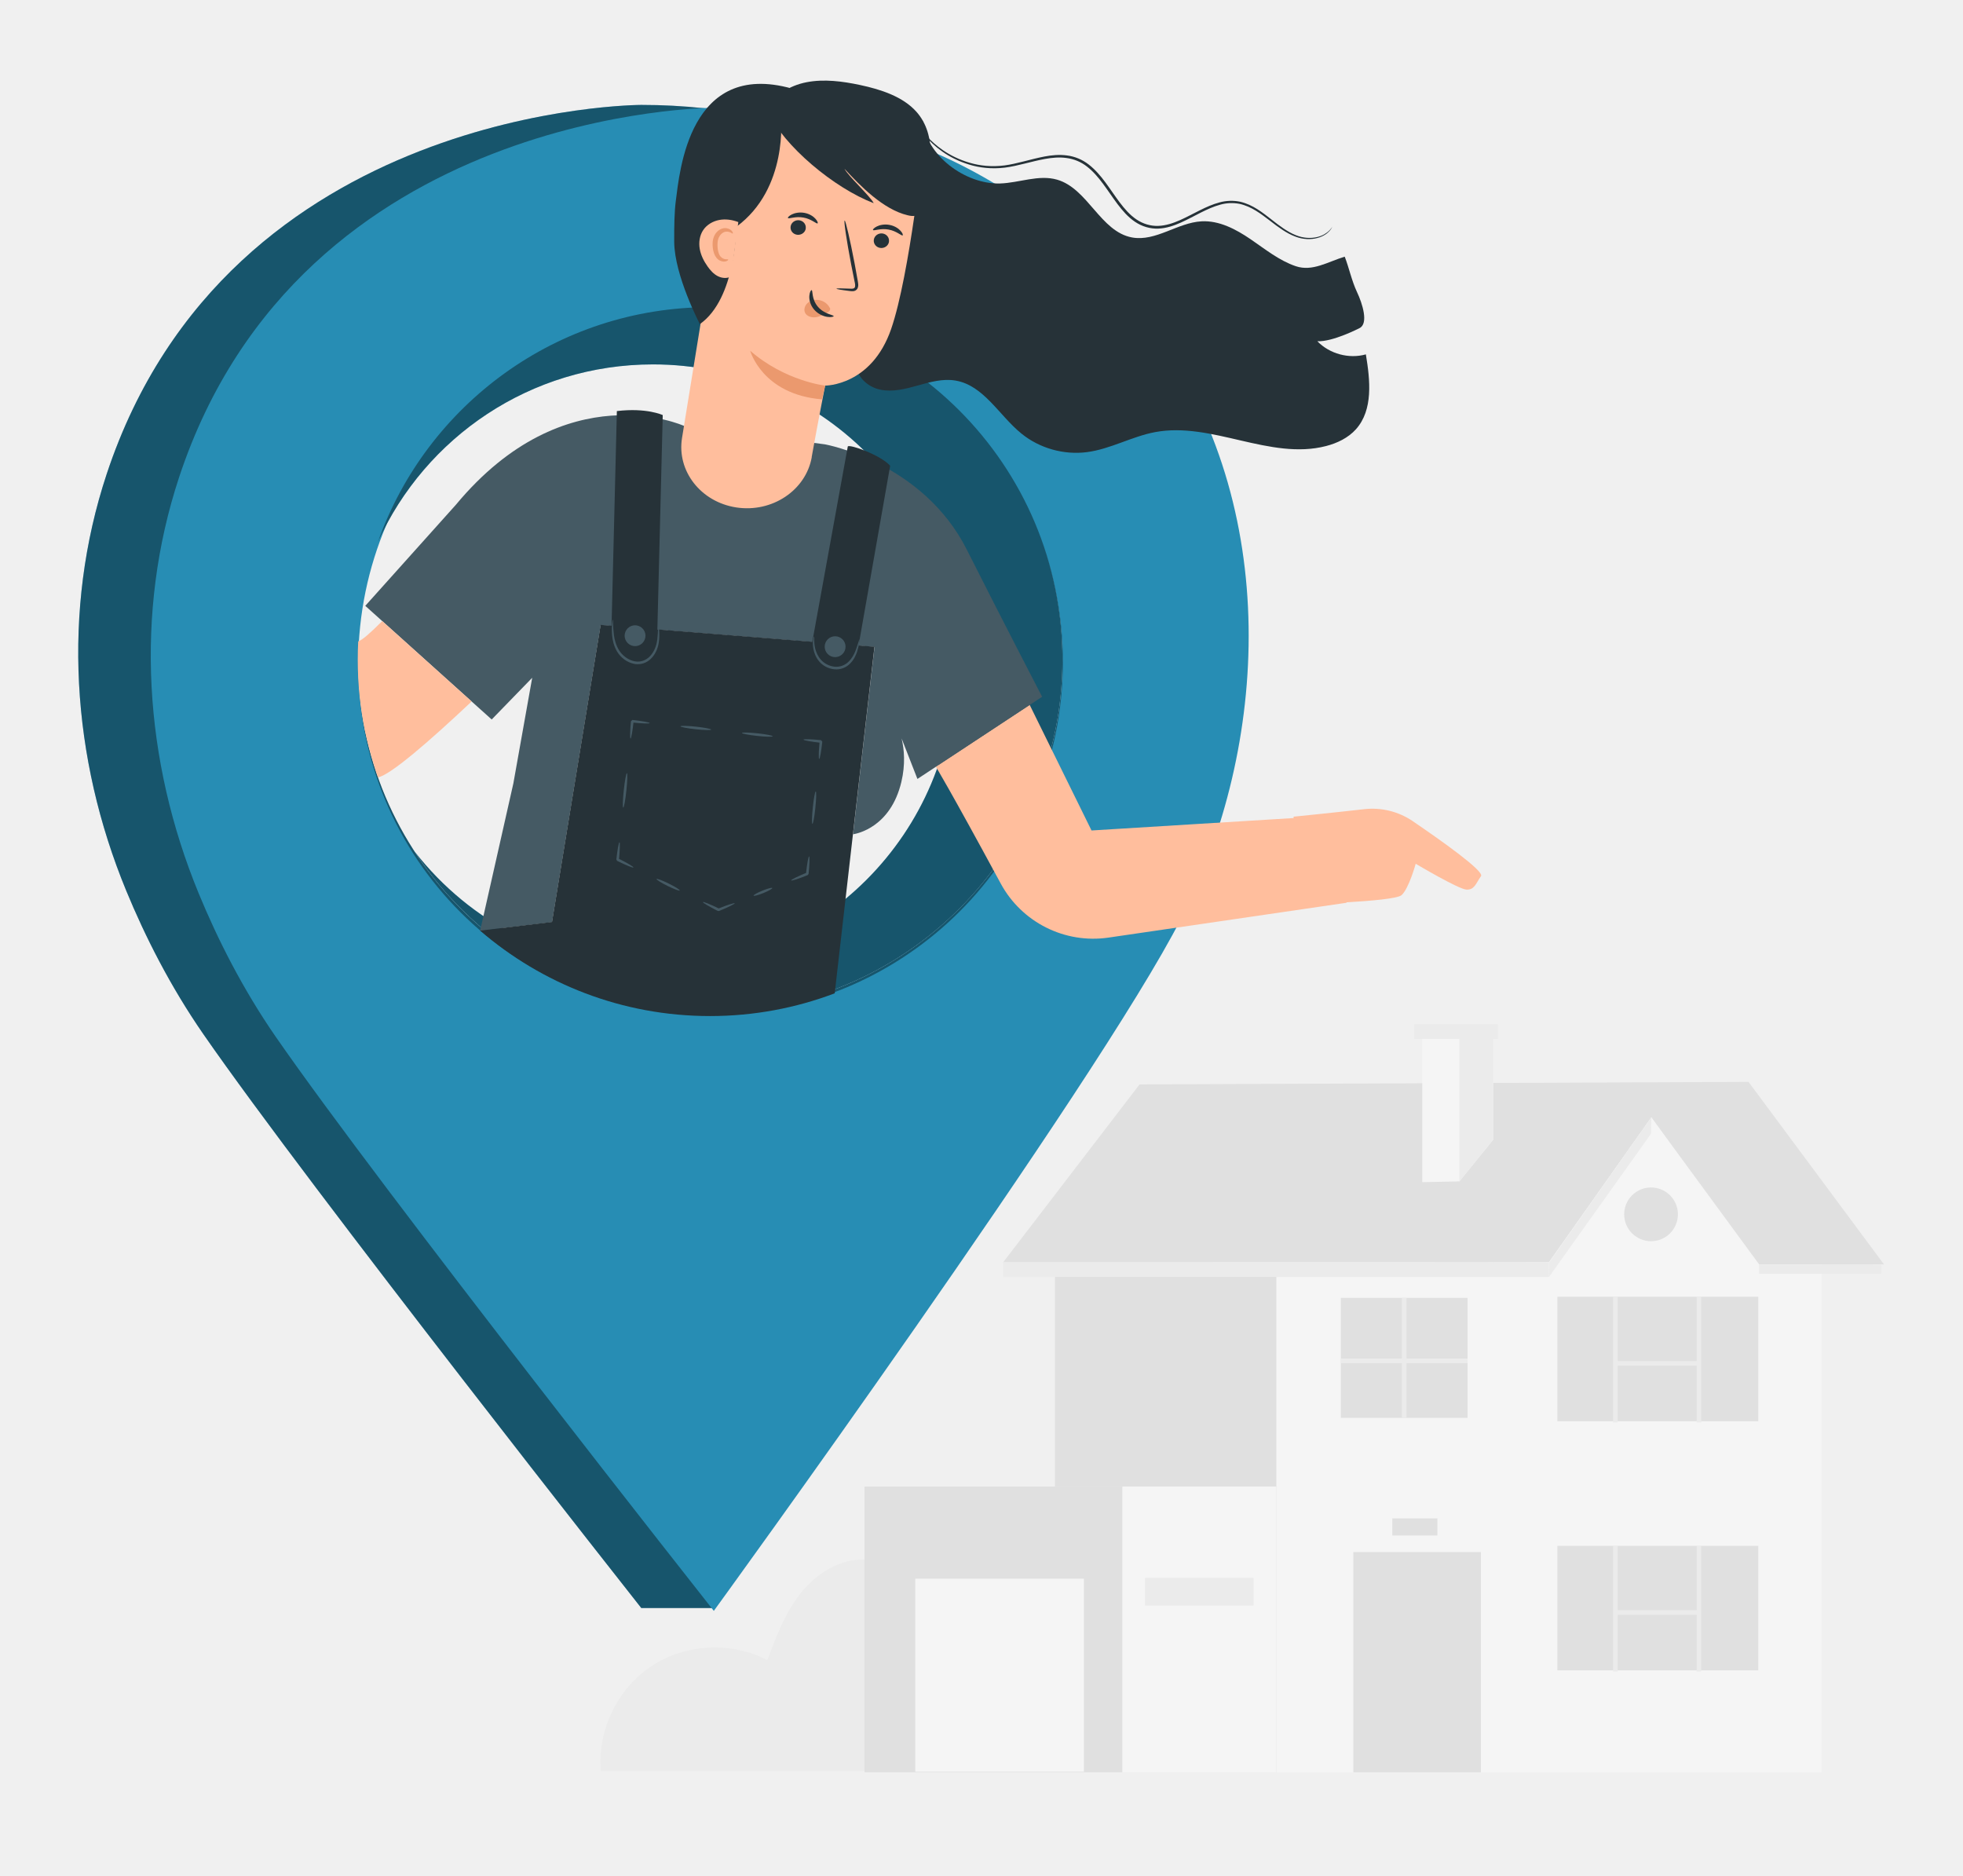
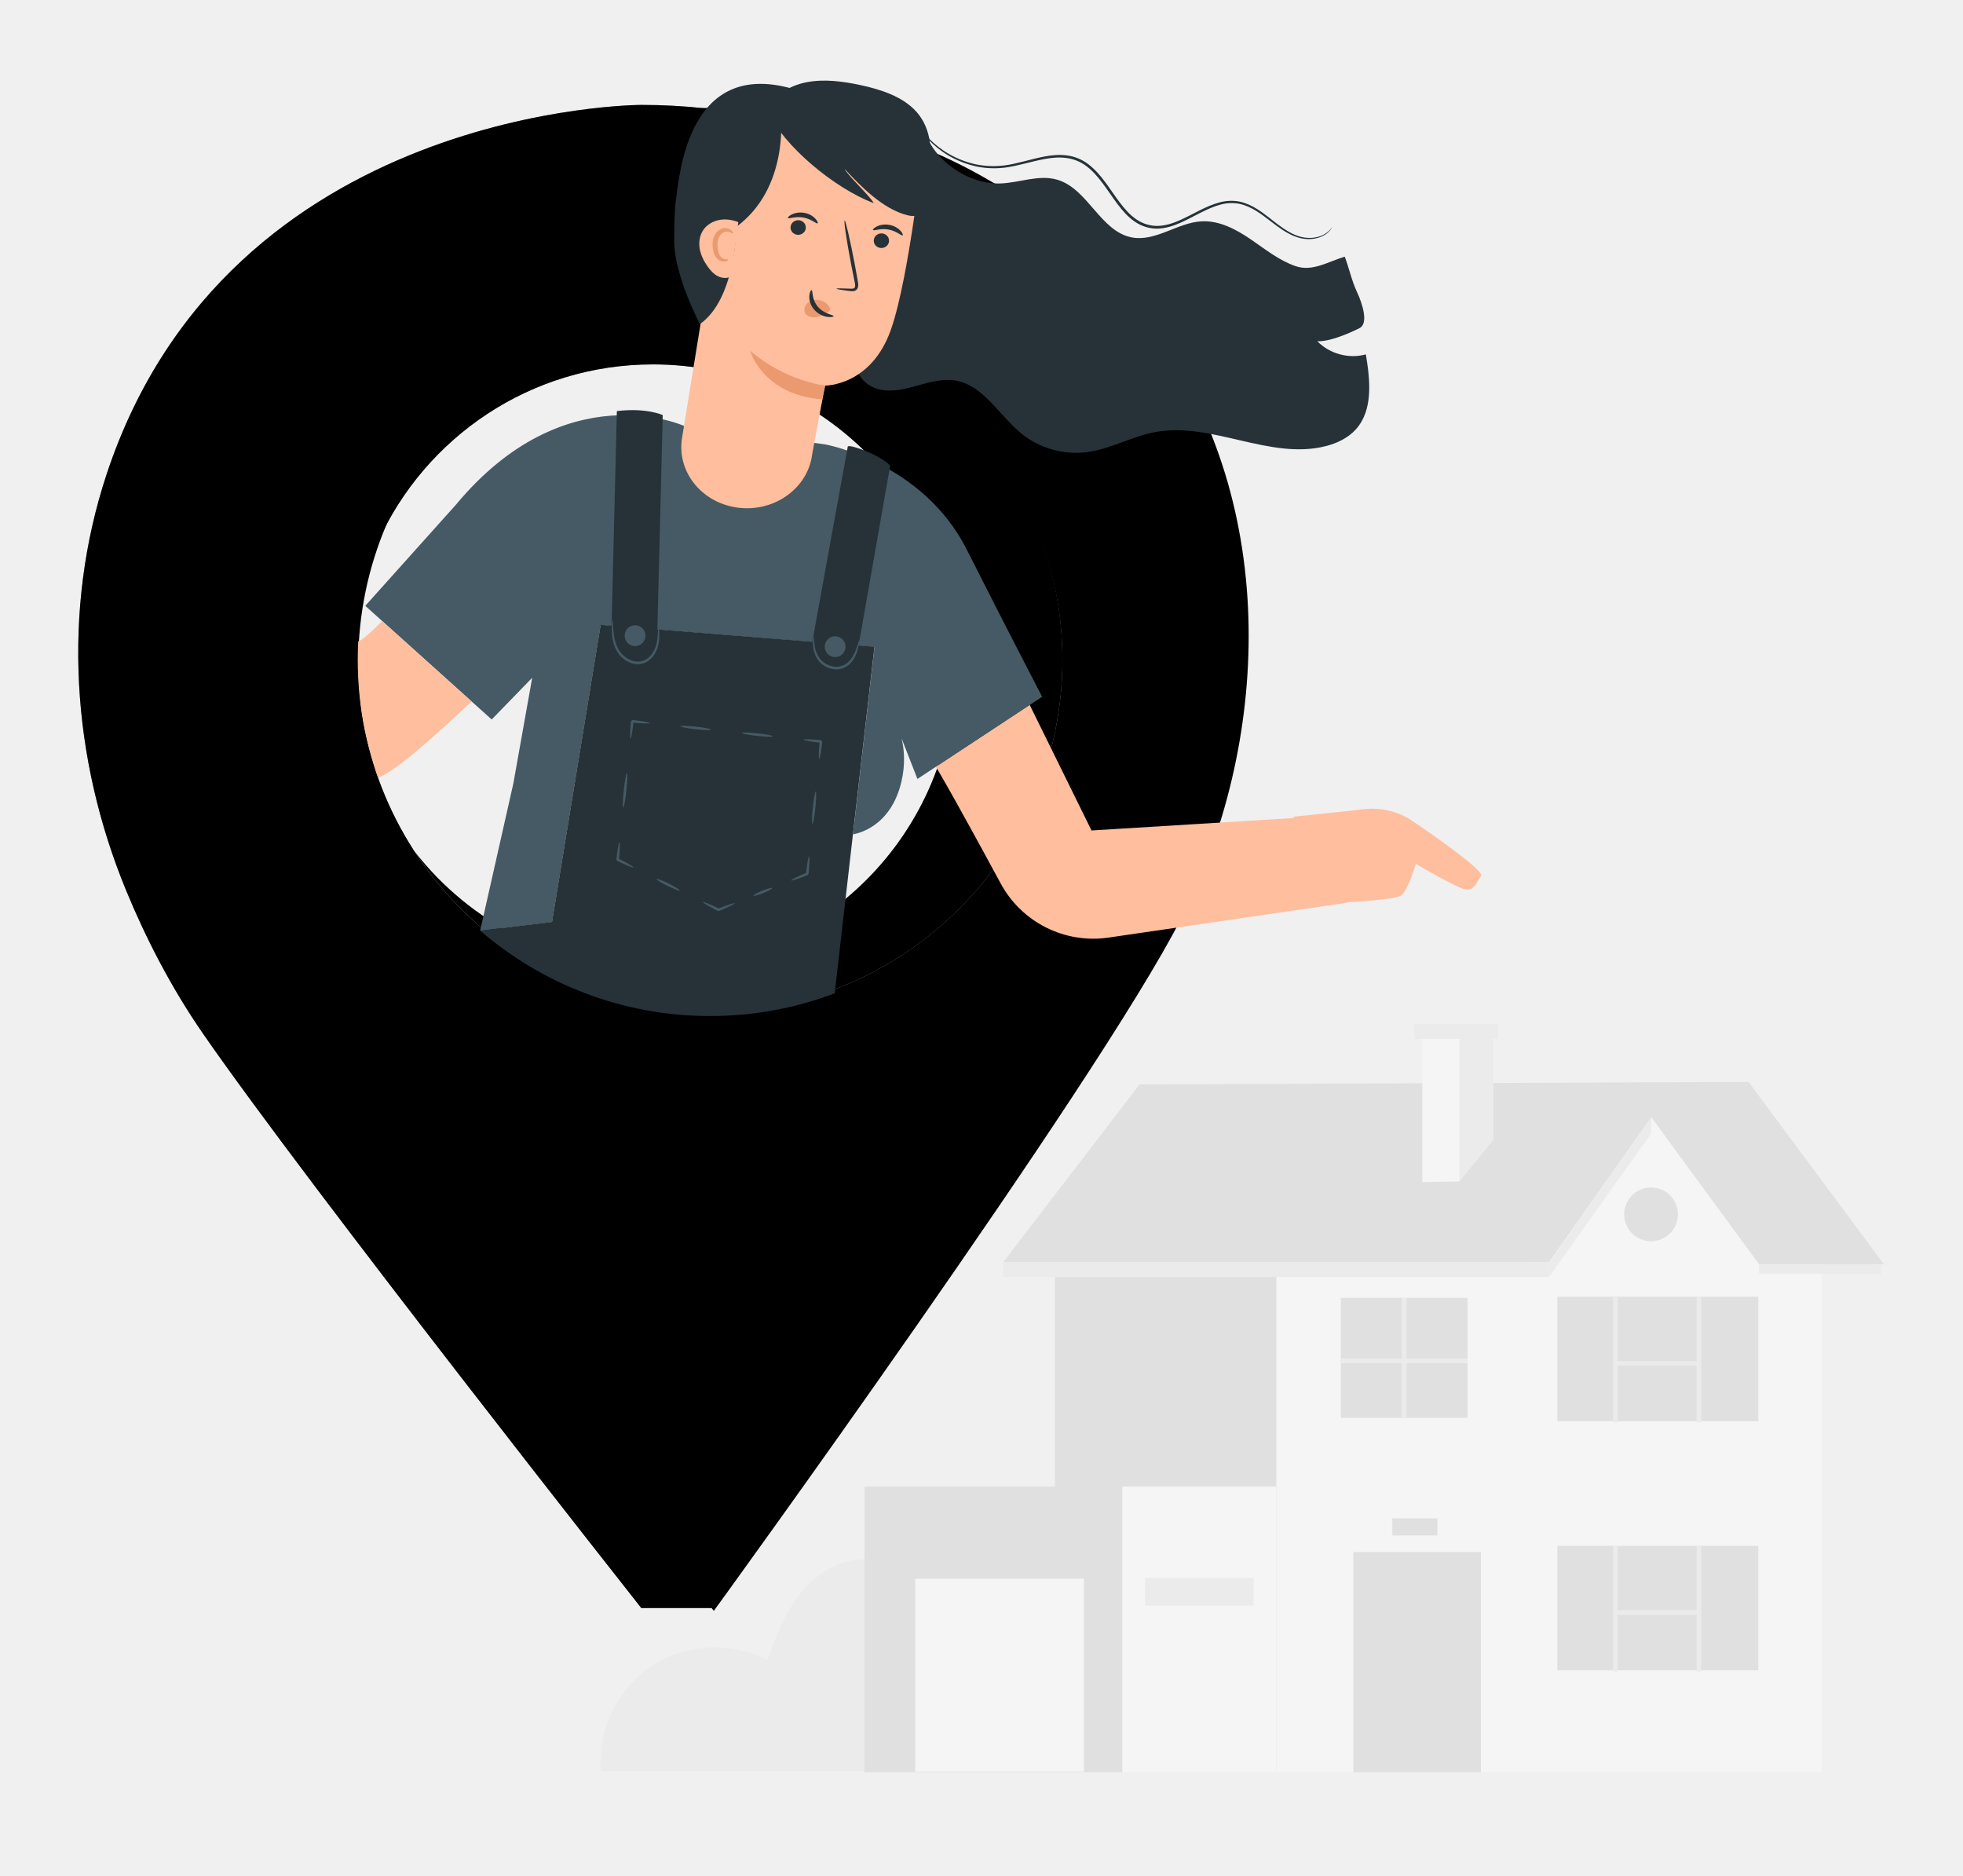
<svg xmlns="http://www.w3.org/2000/svg" width="1800" height="1720" viewBox="0 0 1800 1720" fill="none">
  <g clip-path="url(#clip0_119_6398)">
    <path d="M550.948 1623.85C547.694 1586.71 566.12 1548.42 597.138 1527.76C628.199 1507.09 670.585 1504.85 703.632 1522.18C711.661 1500.71 719.859 1478.86 734.101 1460.9C748.342 1442.94 769.768 1429.16 792.672 1430.01V1623.85H550.948Z" fill="#EBEBEB" />
    <path d="M919.865 1157.36H1420.64L1514.2 1024.49L1612.29 1161.12L1727.53 1159.26L1603.33 991.955L1044.95 994.279L919.865 1157.36Z" fill="#E0E0E0" />
    <path d="M1170.29 1159.26V1625H1670.35V1159.26H1613.04L1514.2 1024.49L1420.34 1157.23L1170.29 1159.26Z" fill="#F5F5F5" />
    <path d="M1357.93 1423.08H1240.96V1625H1357.93V1423.08Z" fill="#E0E0E0" />
    <path d="M1612.29 1417.38H1428.04V1531.52H1612.29V1417.38Z" fill="#E0E0E0" />
    <path d="M1483.36 1417.38H1479.13V1532.58H1483.36V1417.38Z" fill="#EBEBEB" />
    <path d="M1559.97 1417.38H1555.75V1532.58H1559.97V1417.38Z" fill="#EBEBEB" />
    <path d="M1557.85 1476.37H1481.24V1480.6H1557.85V1476.37Z" fill="#EBEBEB" />
    <path d="M1612.29 1188.97H1428.04V1303.11H1612.29V1188.97Z" fill="#E0E0E0" />
    <path d="M1483.36 1188.97H1479.13V1304.17H1483.36V1188.97Z" fill="#EBEBEB" />
    <path d="M1559.97 1188.97H1555.75V1304.17H1559.97V1188.97Z" fill="#EBEBEB" />
    <path d="M1557.85 1247.92H1481.24V1252.14H1557.85V1247.92Z" fill="#EBEBEB" />
    <path d="M1345.72 1189.98H1229.51V1300.02H1345.72V1189.98Z" fill="#E0E0E0" />
    <path d="M1170.35 1159.26H967.373V1624.95H1170.35V1159.26Z" fill="#E0E0E0" />
    <path d="M1289.71 1189.98H1285.49V1300.02H1289.71V1189.98Z" fill="#EBEBEB" />
    <path d="M1345.72 1245.59H1229.51V1249.82H1345.72V1245.59Z" fill="#EBEBEB" />
    <path d="M1513.95 1138.04C1527.56 1138.04 1538.59 1127.01 1538.59 1113.41C1538.59 1099.8 1527.56 1088.77 1513.95 1088.77C1500.34 1088.77 1489.31 1099.8 1489.31 1113.41C1489.31 1127.01 1500.34 1138.04 1513.95 1138.04Z" fill="#E0E0E0" />
    <path d="M1338.2 1083.19L1369.3 1044.82V952.566H1304.18V1083.91L1338.2 1083.19Z" fill="#F5F5F5" />
    <path d="M1338.2 1083.19V952.566H1369.3V1044.82L1338.2 1083.19Z" fill="#EBEBEB" />
    <path d="M1373.66 939H1296.92V952.565H1373.66V939Z" fill="#EBEBEB" />
    <path d="M1170.3 1362.98H792.672V1624.99H1170.3V1362.98Z" fill="#F5F5F5" />
    <path d="M1029.11 1362.98H792.672V1624.99H1029.11V1362.98Z" fill="#E0E0E0" />
    <path d="M993.905 1447.47H839.277V1624.53H993.905V1447.47Z" fill="#F5F5F5" />
    <path d="M1149.51 1446.75H1049.9V1472.1H1149.51V1446.75Z" fill="#EBEBEB" />
    <path d="M919.865 1157.35V1170.83H1420.34V1157.23L919.865 1157.35Z" fill="#EBEBEB" />
    <path d="M1420.35 1170.84L1513.95 1039.45L1514.2 1024.49L1420.64 1157.36L1420.35 1170.84Z" fill="#EBEBEB" />
    <path d="M1725.13 1159.26H1613.06V1167.96H1725.13V1159.26Z" fill="#EBEBEB" />
    <path d="M1318.04 1392.15H1276.67V1407.87H1318.04V1392.15Z" fill="#E0E0E0" />
-     <path d="M992.335 301.481C890.523 161.472 742.516 96.155 588.028 96.201C588.028 96.201 209.782 96.201 97.766 434.825C56.489 559.62 65.636 695.124 115.738 816.655C133.067 858.667 156.095 904.264 186.386 948.069C284.062 1089.14 588.028 1474.37 588.028 1474.37H654.125C738.976 1356.51 952.575 965.03 1016.56 839.546C1096.91 681.932 1109.22 462.312 992.335 301.481ZM651.137 927.89C472.702 927.89 328.05 783.239 328.05 604.757C328.05 426.275 472.702 281.67 651.137 281.67C829.573 281.67 974.225 426.321 974.225 604.757C974.225 783.193 829.573 927.89 651.137 927.89Z" fill="#278DB4" />
+     <path d="M992.335 301.481C890.523 161.472 742.516 96.155 588.028 96.201C588.028 96.201 209.782 96.201 97.766 434.825C56.489 559.62 65.636 695.124 115.738 816.655C133.067 858.667 156.095 904.264 186.386 948.069C284.062 1089.14 588.028 1474.37 588.028 1474.37H654.125C738.976 1356.51 952.575 965.03 1016.56 839.546C1096.91 681.932 1109.22 462.312 992.335 301.481ZM651.137 927.89C472.702 927.89 328.05 783.239 328.05 604.757C328.05 426.275 472.702 281.67 651.137 281.67C829.573 281.67 974.225 426.321 974.225 604.757C974.225 783.193 829.573 927.89 651.137 927.89Z" fill="currentColor" />
    <path opacity="0.4" d="M992.335 301.481C890.523 161.472 742.516 96.155 588.028 96.201C588.028 96.201 209.782 96.201 97.766 434.825C56.489 559.62 65.636 695.124 115.738 816.655C133.067 858.667 156.095 904.264 186.386 948.069C284.062 1089.14 588.028 1474.37 588.028 1474.37H654.125C738.976 1356.51 952.575 965.03 1016.56 839.546C1096.91 681.932 1109.22 462.312 992.335 301.481ZM651.137 927.89C472.702 927.89 328.05 783.239 328.05 604.757C328.05 426.275 472.702 281.67 651.137 281.67C829.573 281.67 974.225 426.321 974.225 604.757C974.225 783.193 829.573 927.89 651.137 927.89Z" fill="black" />
-     <path d="M1058.85 304.102C957.036 164.093 809.029 98.777 654.541 98.823C654.541 98.823 276.296 98.823 164.279 437.446C123.003 562.241 132.15 697.746 182.252 819.277C199.581 861.289 222.609 906.886 252.9 950.69C350.575 1091.76 654.541 1476.99 654.541 1476.99C654.541 1476.99 1005.76 993.806 1083.07 842.167C1163.42 684.554 1175.74 464.933 1058.85 304.102ZM651.553 930.512C472.29 930.926 327.777 787.745 328.466 607.379C329.11 428.943 473.118 284.291 651.553 284.291C829.989 284.291 974.779 428.943 974.641 607.379C974.503 786.412 829.53 930.098 651.553 930.512Z" fill="#278DB4" />
-     <path d="M651.134 281.623C510.573 281.623 391.018 371.439 346.57 496.785C390.053 400.856 486.579 334.115 598.734 334.115C751.613 334.115 875.581 458.036 875.581 610.962C875.581 763.887 751.659 887.808 598.734 887.808C509.976 887.808 431.008 845.98 380.355 780.986C437.995 869.376 537.692 927.89 651.134 927.89C829.57 927.89 974.221 783.238 974.221 604.756C974.221 426.275 829.57 281.669 651.134 281.669V281.623Z" fill="#278DB4" />
+     <path d="M1058.85 304.102C957.036 164.093 809.029 98.777 654.541 98.823C654.541 98.823 276.296 98.823 164.279 437.446C123.003 562.241 132.15 697.746 182.252 819.277C199.581 861.289 222.609 906.886 252.9 950.69C350.575 1091.76 654.541 1476.99 654.541 1476.99C654.541 1476.99 1005.76 993.806 1083.07 842.167C1163.42 684.554 1175.74 464.933 1058.85 304.102ZM651.553 930.512C472.29 930.926 327.777 787.745 328.466 607.379C329.11 428.943 473.118 284.291 651.553 284.291C829.989 284.291 974.779 428.943 974.641 607.379C974.503 786.412 829.53 930.098 651.553 930.512Z" fill="currentColor" />
+     <path d="M651.134 281.623C510.573 281.623 391.018 371.439 346.57 496.785C390.053 400.856 486.579 334.115 598.734 334.115C751.613 334.115 875.581 458.036 875.581 610.962C875.581 763.887 751.659 887.808 598.734 887.808C509.976 887.808 431.008 845.98 380.355 780.986C437.995 869.376 537.692 927.89 651.134 927.89C829.57 927.89 974.221 783.238 974.221 604.756C974.221 426.275 829.57 281.669 651.134 281.669V281.623Z" fill="currentColor" />
    <path opacity="0.4" d="M651.134 281.623C510.573 281.623 391.018 371.439 346.57 496.785C390.053 400.856 486.579 334.115 598.734 334.115C751.613 334.115 875.581 458.036 875.581 610.962C875.581 763.887 751.659 887.808 598.734 887.808C509.976 887.808 431.008 845.98 380.355 780.986C437.995 869.376 537.692 927.89 651.134 927.89C829.57 927.89 974.221 783.238 974.221 604.756C974.221 426.275 829.57 281.669 651.134 281.669V281.623Z" fill="black" />
    <path d="M1295.43 752.902C1282.42 744.031 1266.66 740.169 1250.98 741.916C1224.51 744.95 1186.12 748.811 1186.12 748.811L1186.26 750.052L1000.89 761.451L944.165 646.263L858.119 702.938C858.119 702.938 869.427 721.048 917.644 810.128C936.903 845.705 976.387 865.516 1016.42 859.678L1234.71 827.733V827.319C1257.23 826.032 1281.69 823.918 1285.23 820.7C1291.98 814.495 1298.14 791.972 1298.14 791.972C1298.14 791.972 1337.03 815.092 1344.52 815.644C1352.06 816.15 1353.39 809.898 1358.03 803.279C1361.21 798.775 1321.12 770.368 1295.34 752.856L1295.43 752.902Z" fill="#FFBE9D" />
    <path d="M955.564 638.817C955.564 638.817 919.527 569.456 886.524 503.956C845.983 423.517 756.535 407.43 756.535 407.43L627.006 390.423C627.006 390.423 518.759 341.424 417.866 463.001L334.945 555.483L352.55 571.295L434.643 645.114L450.869 659.685L488.008 621.442L470.726 718.336L440.251 853.381C440.251 853.381 440.297 853.427 440.343 853.473L506.211 845.521L550.797 573.179L801.903 593.22L782.184 764.945C786.229 764.347 816.612 758.326 826.494 717.049C830.355 700.824 829.16 687.08 826.724 677.014L841.249 714.199L955.609 638.863L955.564 638.817Z" fill="#455A64" />
    <path d="M550.751 572.994L506.165 845.336L440.297 853.288C496.88 902.056 570.515 931.612 651.092 931.612C691.357 931.612 729.876 924.212 765.407 910.744L782.138 764.713L801.857 592.988L550.751 572.948V572.994Z" fill="#263238" />
    <path d="M565.644 376.907L560.174 598.136L602.094 604.755L607.702 380.585C607.702 380.585 592.993 373.644 565.644 376.907Z" fill="#263238" />
    <path d="M742.885 599.332L777.404 409.313C779.381 407.198 807.741 417.357 816.245 427.055L785.264 603.331L742.885 599.332Z" fill="#263238" />
    <path d="M603.61 572.211C603.61 572.211 604.024 573.544 604.254 575.98C604.438 578.416 604.76 582.001 604.392 586.46C604.024 590.873 602.829 596.388 599.198 601.307C597.405 603.743 594.969 606.041 591.889 607.466C588.81 608.891 585.133 609.397 581.639 608.707C574.561 607.328 569.045 602.686 565.919 597.538C562.794 592.344 561.69 586.92 561.277 582.507C560.863 578.048 561.093 574.463 561.277 572.027C561.507 569.591 561.782 568.212 561.92 568.258C562.38 568.258 561.828 573.774 562.931 582.323C563.529 586.552 564.77 591.654 567.758 596.388C570.7 600.985 575.848 605.168 582.053 606.363C588.304 607.65 594.234 604.432 597.451 599.974C600.853 595.561 602.185 590.505 602.737 586.276C603.702 577.681 603.197 572.165 603.656 572.165L603.61 572.211Z" fill="#455A64" />
    <path d="M578.786 591.748C573.867 589.771 571.477 584.209 573.454 579.337C575.43 574.419 580.992 572.029 585.864 574.005C590.783 575.982 593.173 581.544 591.196 586.416C589.22 591.334 583.658 593.724 578.786 591.748Z" fill="#455A64" />
    <path d="M775.336 592.94C775.336 598.226 771.061 602.501 765.775 602.501C760.49 602.501 756.215 598.226 756.215 592.94C756.215 587.654 760.49 583.379 765.775 583.379C771.061 583.379 775.336 587.654 775.336 592.94Z" fill="#455A64" />
    <path d="M788.163 586.323C788.163 586.323 788.071 590.689 785.957 597.492C784.808 600.848 783.015 604.892 779.568 608.34C776.258 611.879 770.743 614.315 765.043 613.672C759.389 613.12 754.425 610.27 751.253 606.547C748.082 602.824 746.565 598.641 745.876 595.102C745.186 591.563 745.37 588.621 745.646 586.69C745.921 584.714 746.335 583.703 746.473 583.703C746.933 583.703 745.967 588.115 747.53 594.734C748.358 597.998 749.92 601.813 752.908 605.076C755.804 608.294 760.309 610.776 765.273 611.282C770.283 611.787 774.925 609.857 778.051 606.731C781.223 603.697 783.107 600.02 784.394 596.849C786.83 590.459 787.75 586.139 788.163 586.231V586.323Z" fill="#455A64" />
    <path d="M578.191 677.195C577.869 677.195 577.731 675.356 577.823 672.46C577.823 671.036 577.961 669.289 578.053 667.404C578.145 666.393 578.19 665.382 578.282 664.417L578.42 662.854L578.512 662.026V661.613L578.558 661.429V661.337V661.291C577.363 662.348 580.167 659.82 579.891 660.096C588.716 661.061 595.841 662.348 595.749 662.992C595.657 663.635 588.487 663.405 579.615 662.44C579.34 662.716 582.144 660.188 580.948 661.245V661.383V661.613L580.902 662.026L580.811 662.854L580.627 664.463C580.489 665.474 580.397 666.439 580.259 667.496C579.983 669.427 579.753 671.173 579.478 672.598C578.972 675.494 578.512 677.241 578.145 677.241L578.191 677.195Z" fill="#455A64" />
    <path d="M571.473 740.533C570.829 740.441 571.059 733.317 571.978 724.583C572.898 715.85 574.185 708.818 574.874 708.864C575.564 708.909 575.288 716.08 574.369 724.813C573.449 733.547 572.162 740.579 571.473 740.533Z" fill="#455A64" />
    <path d="M580.807 795.371C580.532 795.968 573.821 793.256 565.869 789.303C566.007 789.579 564.628 787.051 565.225 788.108V788.016V787.924V787.741V787.327L565.363 786.499L565.547 784.891C565.685 783.925 565.823 782.914 565.915 781.903C566.19 780.018 566.466 778.272 566.696 776.847C567.202 773.997 567.707 772.204 568.029 772.25C568.351 772.25 568.443 774.089 568.351 777.031C568.305 778.502 568.213 780.202 568.075 782.133C567.983 783.144 567.891 784.155 567.845 785.121L567.707 786.729L567.615 787.557V787.97L567.569 788.154V788.246V788.292C568.167 789.349 566.788 786.821 566.926 787.097C574.878 791.05 581.083 794.727 580.807 795.325V795.371Z" fill="#455A64" />
    <path d="M623.277 816.471C623.002 817.068 617.991 815.183 612.108 812.288C606.224 809.392 601.72 806.542 602.042 805.945C602.317 805.347 607.328 807.232 613.211 810.127C619.095 813.023 623.599 815.873 623.277 816.471Z" fill="#455A64" />
    <path d="M673.842 828.097C674.072 828.695 667.637 831.912 659.363 835.268C657.387 835.176 658.812 835.268 658.352 835.268H658.306H658.214L658.03 835.13L657.663 834.946L656.927 834.578L655.502 833.843C654.629 833.383 653.756 832.923 652.836 832.418C651.136 831.498 649.619 830.671 648.378 829.936C645.85 828.465 644.379 827.362 644.517 827.086C644.655 826.81 646.401 827.316 649.113 828.419C650.446 828.97 652.055 829.66 653.802 830.441C654.721 830.901 655.64 831.315 656.56 831.728L657.984 832.418L658.72 832.785L659.088 832.969L659.272 833.061H659.363L659.409 833.153C658.996 833.153 660.375 833.153 658.444 833.153C666.672 829.798 673.567 827.591 673.796 828.235L673.842 828.097Z" fill="#455A64" />
    <path d="M708.176 814.215C708.406 814.813 704.774 816.881 700.04 818.812C695.306 820.742 691.261 821.799 690.985 821.202C690.755 820.604 694.386 818.536 699.121 816.605C703.855 814.675 707.9 813.618 708.176 814.215Z" fill="#455A64" />
    <path d="M741.913 785.167C742.557 785.213 742.373 792.476 741.453 801.301C739.982 803.278 741.04 801.853 740.718 802.312H740.672H740.58L740.396 802.45L740.028 802.588L739.247 802.91L737.776 803.508C736.857 803.875 735.938 804.197 734.972 804.565C733.18 805.254 731.525 805.806 730.146 806.265C727.388 807.139 725.596 807.552 725.458 807.231C725.32 806.909 726.883 805.99 729.503 804.657C730.79 804.013 732.398 803.278 734.145 802.496C735.11 802.083 735.984 801.669 736.903 801.301L738.374 800.704L739.109 800.382L739.477 800.244L739.661 800.152H739.753L739.799 800.106C739.477 800.566 740.534 799.095 739.063 801.071C739.983 792.246 741.27 785.121 741.913 785.213V785.167Z" fill="#455A64" />
    <path d="M748.023 725.643C748.667 725.689 748.529 732.446 747.656 740.674C746.828 748.901 745.587 755.52 744.944 755.428C744.3 755.382 744.438 748.625 745.311 740.398C746.139 732.17 747.38 725.551 748.023 725.643Z" fill="#455A64" />
    <path d="M736.77 678.114C736.862 677.471 744.079 677.701 752.904 678.666C755.019 681.286 753.502 679.401 753.961 679.999V680.091V680.183V680.367V680.78L753.823 681.608L753.64 683.216C753.502 684.182 753.41 685.193 753.272 686.204C752.996 688.135 752.766 689.835 752.49 691.26C751.985 694.156 751.479 695.903 751.157 695.857C750.836 695.811 750.698 694.018 750.79 691.076C750.79 689.606 750.928 687.905 751.065 685.974C751.157 684.963 751.249 683.952 751.295 682.941L751.433 681.332L751.525 680.504V680.091L751.571 679.907V679.815V679.769C752.031 680.367 750.514 678.436 752.628 681.056C743.803 680.091 736.678 678.804 736.77 678.16V678.114Z" fill="#455A64" />
    <path d="M680.365 672.046C680.457 671.403 686.8 671.541 694.568 672.368C702.336 673.195 708.587 674.436 708.541 675.08C708.449 675.723 702.106 675.586 694.292 674.758C686.524 673.931 680.273 672.69 680.319 672.046H680.365Z" fill="#455A64" />
    <path d="M623.968 665.933C624.06 665.29 630.403 665.428 638.171 666.255C645.939 667.083 652.19 668.324 652.145 668.967C652.099 669.611 645.709 669.473 637.895 668.645C630.127 667.818 623.876 666.577 623.922 665.933H623.968Z" fill="#455A64" />
    <path d="M328.464 588.072C328.189 593.587 328.051 599.149 328.051 604.757C328.051 627.004 330.303 648.745 334.578 669.751C334.578 669.981 334.67 670.165 334.716 670.395C335.267 673.061 335.911 675.681 336.554 678.347C339.082 688.735 342.024 698.985 345.334 709.051C345.747 710.292 346.161 711.579 346.621 712.82C358.48 710.154 392.907 680.415 432.483 643.184L350.482 569.456C339.036 580.901 332.234 586.785 328.51 588.072H328.464Z" fill="#FFBE9D" />
    <path d="M846.125 110.678C848.975 142.439 885.195 169.191 917.049 168.226C934.607 167.674 952.396 159.86 969.311 164.732C997.625 172.914 1009.07 212.444 1038.07 217.73C1059.77 221.683 1079.81 204.124 1101.78 202.929C1117.96 202.056 1133.22 210.146 1146.6 219.247C1159.97 228.348 1172.84 238.874 1188.15 244.068C1203.5 249.262 1217.57 240.023 1233.06 235.335C1236.92 245.217 1239.4 257.306 1244.32 267.786C1249.28 278.22 1255.21 296.882 1246.48 300.927C1246.48 300.927 1222.07 313.567 1207.96 312.877C1219.18 324.461 1236.92 329.287 1252.45 324.92C1256.36 348.546 1259.3 375.757 1243.35 393.592C1236.23 401.498 1226.21 406.324 1215.87 408.99C1164.62 422.228 1111.11 386.421 1059.13 396.212C1037.8 400.211 1018.26 411.748 996.706 414.552C975.516 417.31 953.269 411.058 936.676 397.591C916.175 380.997 902.064 353.235 876.048 348.914C864.511 346.983 852.836 350.293 841.528 353.464C830.267 356.636 818.454 359.67 807.009 357.234C795.563 354.797 784.762 345.053 785.313 333.378" fill="#263238" />
    <path d="M744.263 419.197C750.008 387.159 756.627 353.559 756.627 353.559C756.627 353.559 799.099 353.973 817.163 301.619C834.354 251.701 846.81 131.594 846.81 131.594C791.652 96.891 718.43 100.614 667.731 140.741L625.397 401.592C620.479 431.883 642.588 460.243 675.085 465.254C707.858 470.31 738.885 449.717 744.354 419.197H744.263Z" fill="#FFBE9D" />
    <path d="M815.189 221.55C814.684 225.227 811.144 227.801 807.283 227.341C803.468 226.882 800.756 223.526 801.262 219.849C801.767 216.172 805.307 213.598 809.122 214.057C812.983 214.517 815.649 217.872 815.143 221.55H815.189Z" fill="#263238" />
    <path d="M827.739 215.803C826.727 216.538 822.177 211.758 814.73 210.471C807.33 209.092 801.217 211.942 800.527 210.884C800.206 210.425 801.355 208.954 804.021 207.621C806.641 206.288 810.961 205.323 815.558 206.196C820.2 207.023 823.786 209.414 825.716 211.574C827.693 213.734 828.198 215.481 827.693 215.803H827.739Z" fill="#263238" />
    <path d="M738.881 209.457C738.375 213.134 734.836 215.708 730.975 215.248C727.16 214.789 724.448 211.433 724.953 207.756C725.459 204.079 728.998 201.505 732.813 201.964C736.674 202.424 739.34 205.779 738.835 209.457H738.881Z" fill="#263238" />
    <path d="M749.733 204.814C748.722 205.55 744.171 200.77 736.725 199.483C729.324 198.104 723.211 200.953 722.521 199.896C722.2 199.437 723.349 197.966 726.015 196.633C728.635 195.3 732.956 194.334 737.552 195.162C742.195 195.989 745.78 198.379 747.71 200.54C749.687 202.7 750.192 204.447 749.687 204.769L749.733 204.814Z" fill="#263238" />
    <path d="M767.017 264.707C767.017 264.294 771.797 264.294 779.473 264.661C781.404 264.799 783.289 264.753 783.794 263.512C784.484 262.225 784.07 260.019 783.518 257.675C782.553 252.757 781.542 247.608 780.439 242.231C776.256 220.305 773.59 202.379 774.509 202.195C775.383 202.057 779.474 219.708 783.656 241.633C784.622 247.057 785.587 252.205 786.46 257.123C786.782 259.421 787.609 262.087 786.138 264.753C785.357 266.086 783.794 266.868 782.507 266.96C781.22 267.098 780.163 266.96 779.198 266.822C771.614 265.903 766.925 265.121 766.971 264.661L767.017 264.707Z" fill="#263238" />
    <path d="M756.624 353.559C756.624 353.559 719.99 349.514 687.906 321.613C687.906 321.613 698.892 361.695 753.682 366.153L756.67 353.559H756.624Z" fill="#EB996E" />
    <path d="M760.718 282.036C758.649 278.037 754.329 275.279 749.594 274.958C746.331 274.728 742.791 275.739 740.355 277.991C737.919 280.29 736.862 283.921 738.195 286.725C739.712 289.896 743.803 291.275 747.526 290.908C751.249 290.54 754.696 288.747 758.006 286.909C758.925 286.403 759.845 285.897 760.534 285.07C761.177 284.289 761.499 283.139 760.994 282.312" fill="#EB996E" />
    <path d="M744.218 265.998C745.459 266.135 744.034 274.225 749.918 281.166C755.801 288.107 764.535 288.75 764.443 289.853C764.443 290.359 762.237 291.094 758.605 290.543C755.02 290.037 750.01 287.969 746.425 283.74C742.839 279.465 741.828 274.501 742.15 271.146C742.426 267.698 743.667 265.86 744.218 266.044V265.998Z" fill="#263238" />
    <path d="M704.139 102.221C718.526 133.983 765.18 172.593 801.171 186.291C797.907 179.764 777.637 161.332 774.373 154.759C788.898 170.571 809.904 191.991 832.105 197.323C834.725 197.966 837.621 198.472 840.057 197.552C843.367 196.311 844.654 192.91 845.573 189.83C849.48 176.96 852.835 154.253 853.157 140.832C853.525 127.41 849.985 113.299 840.287 102.451C828.014 88.662 807.973 82.043 788.714 77.952C772.535 74.504 755.62 72.298 739.67 75.378C723.72 78.457 708.827 87.65 704.047 101.164" fill="#263238" />
    <path d="M618.228 221.777C618.136 207.344 618.458 193.739 619.607 184.868C623.238 156.829 631.971 54.925 726.061 81.171L716.041 107.279C716.041 107.279 723.258 172.871 674.994 208.08C674.994 208.08 675.224 273.534 641.762 297.16C641.762 297.16 618.458 252.758 618.228 221.823" fill="#263238" />
    <path d="M677.02 203.62C671.459 201.506 665.345 200.587 659.508 201.69C653.67 202.793 648.108 206.011 644.799 210.975C641.489 215.939 640.616 222.282 641.627 228.166C642.639 234.049 645.443 239.519 648.89 244.391C651.372 247.885 654.314 251.194 658.129 253.171C661.944 255.147 666.724 255.561 670.447 253.446" fill="#FFBE9D" />
    <path d="M667.687 237.956C668.33 238.278 665.205 241.312 660.195 238.967C657.758 237.864 655.69 235.198 654.679 232.119C653.668 229.039 653.254 225.73 653.484 222.052C653.759 218.375 655.23 214.698 657.712 212.354C660.103 209.918 663.458 208.814 666.078 209.228C671.502 210.056 672.513 214.1 671.916 214.1C671.41 214.468 669.663 212.17 665.94 212.4C662.447 212.4 658.264 216.537 657.988 222.466C657.574 228.487 658.908 234.325 661.803 236.256C664.791 238.508 667.411 237.405 667.687 237.956Z" fill="#EB996E" />
    <path d="M1221.61 208.032C1221.61 208.032 1221.06 209.549 1219.08 211.802C1217.1 214.008 1213.43 216.812 1207.87 218.237C1202.4 219.707 1195.04 219.799 1187.5 216.812C1179.87 213.962 1172.38 208.538 1164.52 202.379C1156.61 196.403 1147.79 189.325 1136.48 186.889C1130.87 185.831 1124.81 185.969 1118.88 187.67C1112.9 189.279 1107.06 191.945 1101.18 194.886C1095.3 197.828 1089.32 201.138 1082.93 204.033C1076.54 206.883 1069.6 209.319 1062.16 209.595C1054.71 209.917 1047.08 207.665 1040.74 203.344C1034.35 199.069 1029.29 193.14 1024.65 187.026C1015.46 174.754 1008.01 161.516 996.795 152.783C991.279 148.416 984.706 145.75 977.995 144.877C971.285 143.911 964.574 144.601 958.093 145.75C945.176 148.14 933.134 152.231 921.321 153.702C909.462 155.127 898.2 153.886 888.548 150.852C869.013 144.969 856.142 133.707 848.926 125.25C841.709 116.562 839.365 110.679 839.365 110.679C839.365 110.679 839.641 110.955 840.055 111.598C840.514 112.333 841.112 113.299 841.847 114.402C843.41 116.884 845.938 120.423 849.615 124.606C856.97 132.788 869.84 143.636 889.053 149.197C898.522 152.047 909.554 153.15 921.091 151.679C932.674 150.163 944.625 146.026 957.771 143.498C964.344 142.257 971.284 141.567 978.363 142.532C985.442 143.406 992.428 146.256 998.266 150.806C1010.08 159.953 1017.53 173.375 1026.63 185.464C1031.18 191.485 1036.09 197.185 1042.12 201.23C1048.09 205.275 1055.17 207.389 1062.11 207.113C1069.1 206.883 1075.81 204.585 1082.06 201.827C1088.36 199.023 1094.29 195.76 1100.22 192.818C1106.15 189.876 1112.17 187.164 1118.37 185.556C1124.53 183.855 1131.01 183.717 1136.94 184.912C1148.89 187.624 1157.76 194.978 1165.62 201.046C1173.44 207.251 1180.75 212.675 1188.05 215.571C1195.32 218.604 1202.4 218.604 1207.73 217.363C1213.15 216.122 1216.74 213.502 1218.81 211.48C1220.83 209.411 1221.56 207.986 1221.7 208.078L1221.61 208.032Z" fill="#263238" />
  </g>
  <defs>
    <clipPath id="clip0_119_6398">
      <rect width="1675" height="1572" fill="white" transform="translate(63 74)" />
    </clipPath>
  </defs>
</svg>
